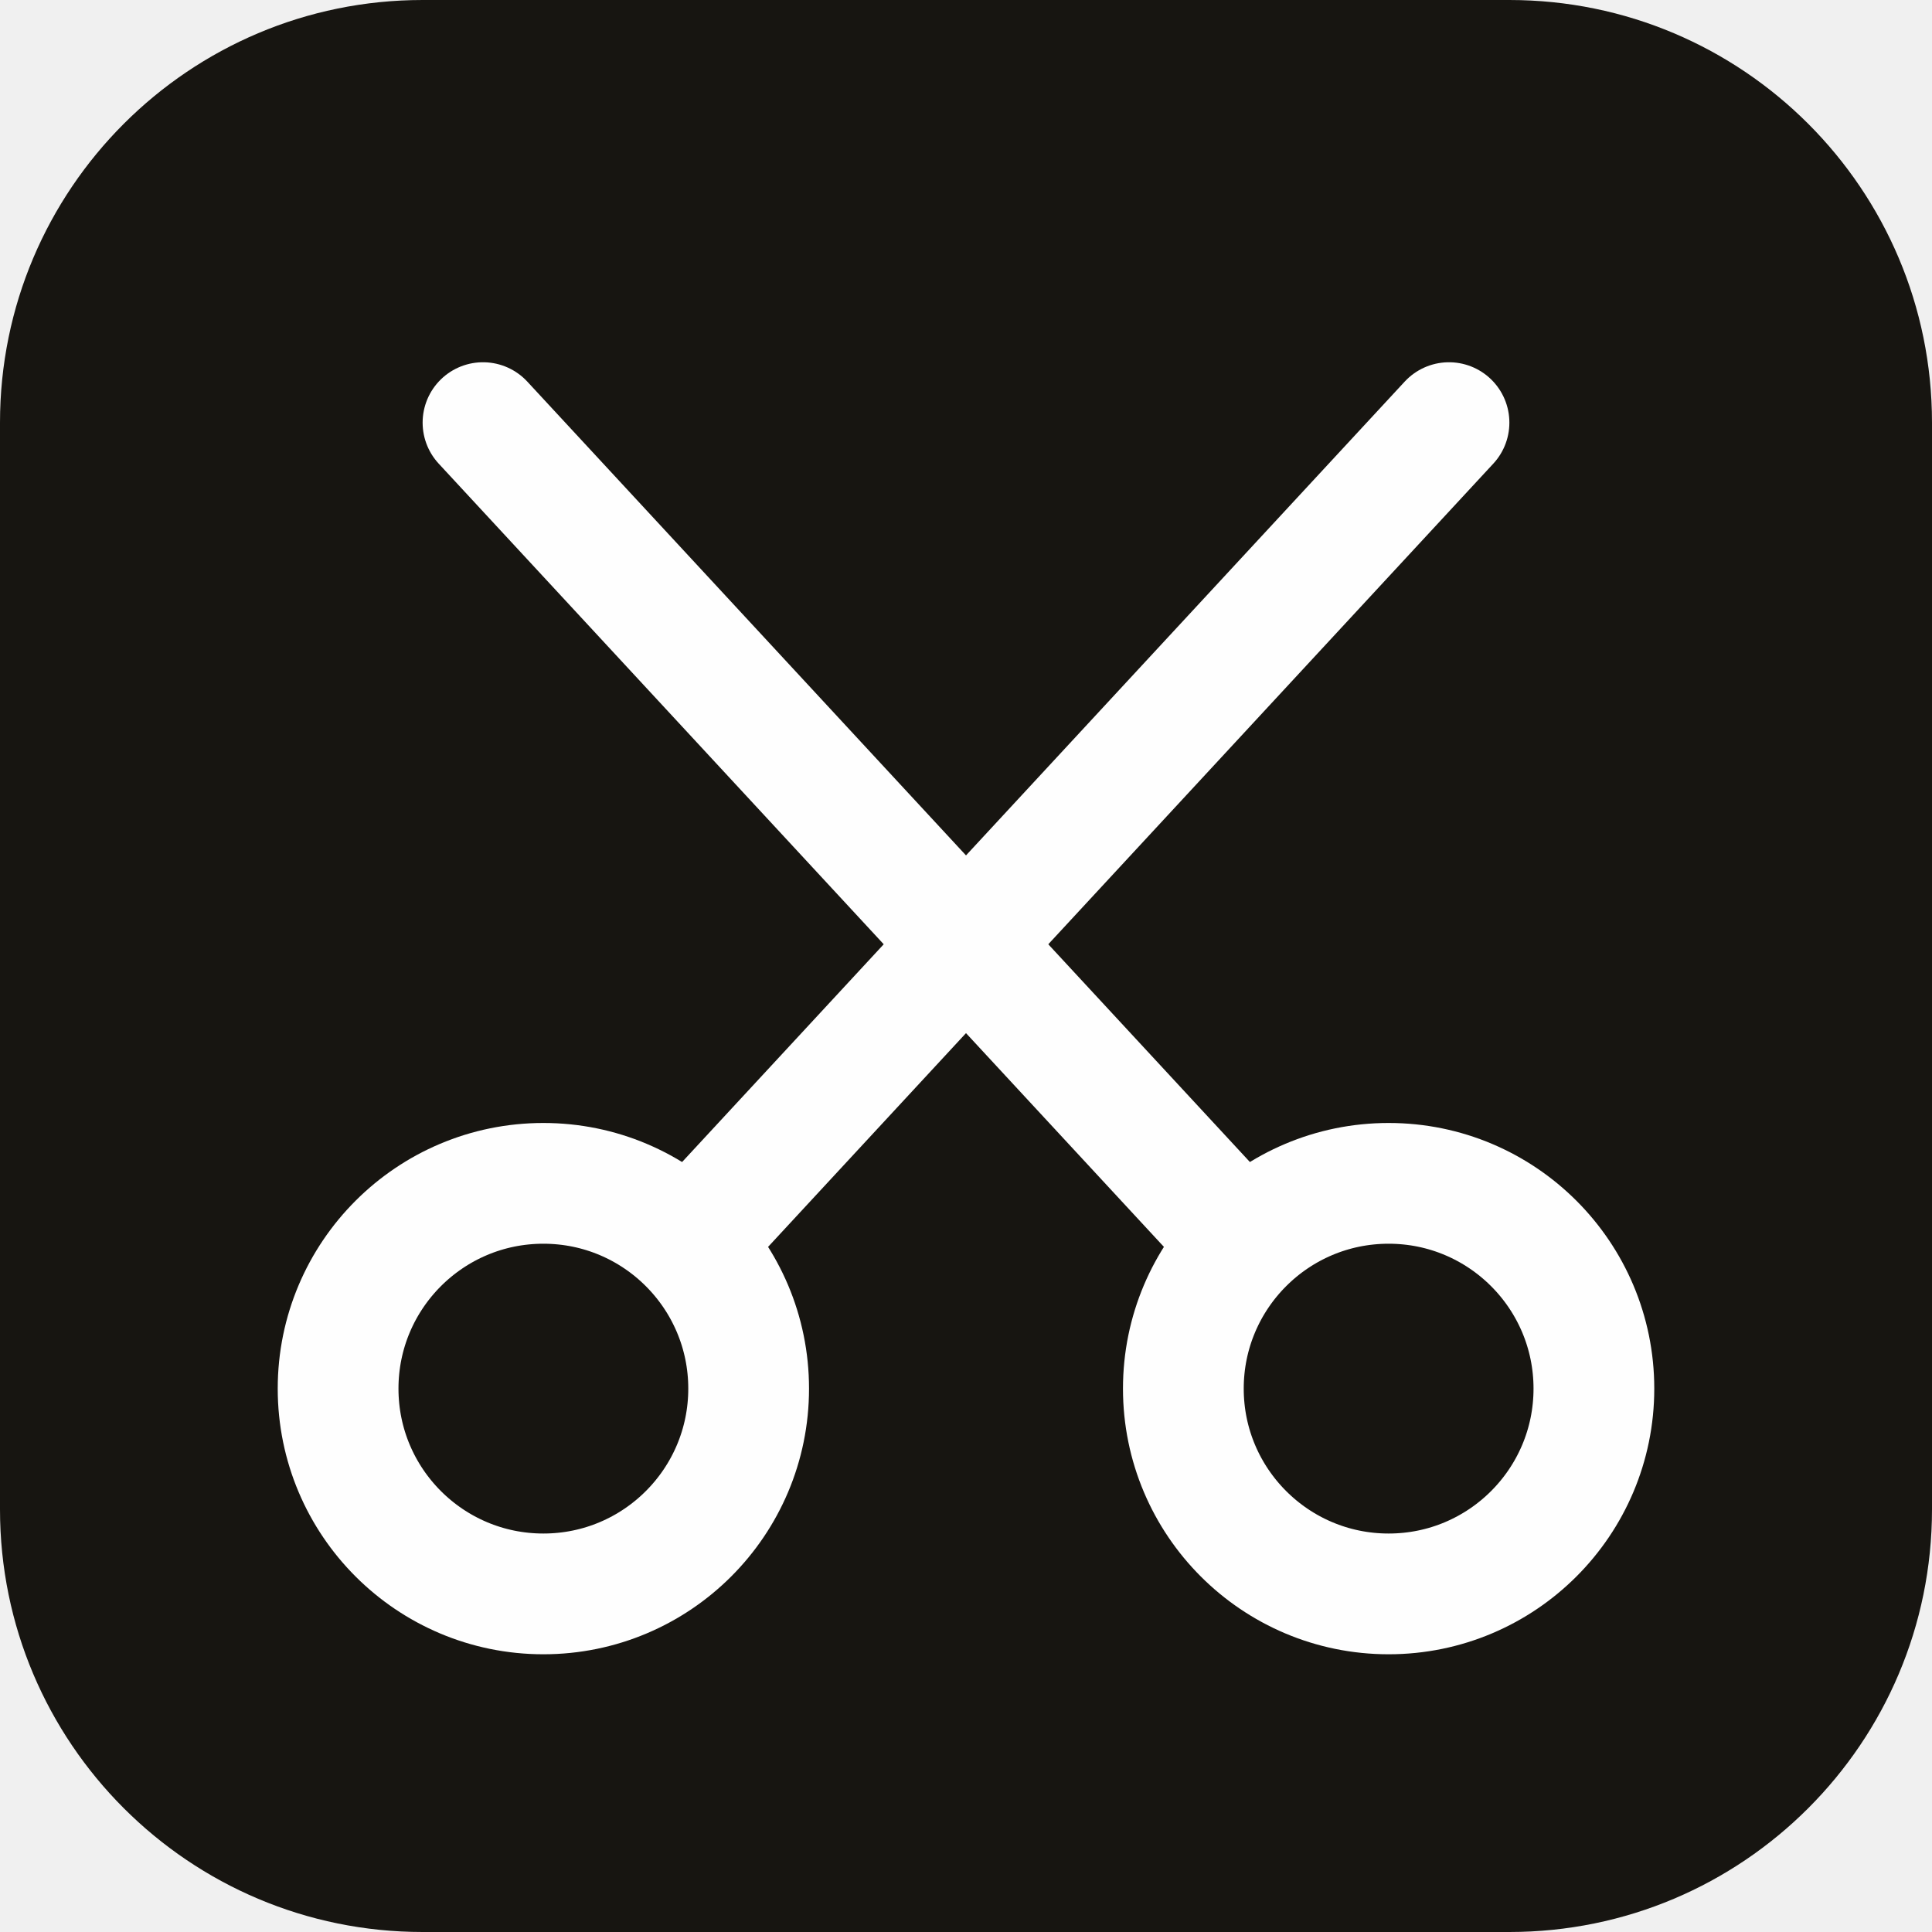
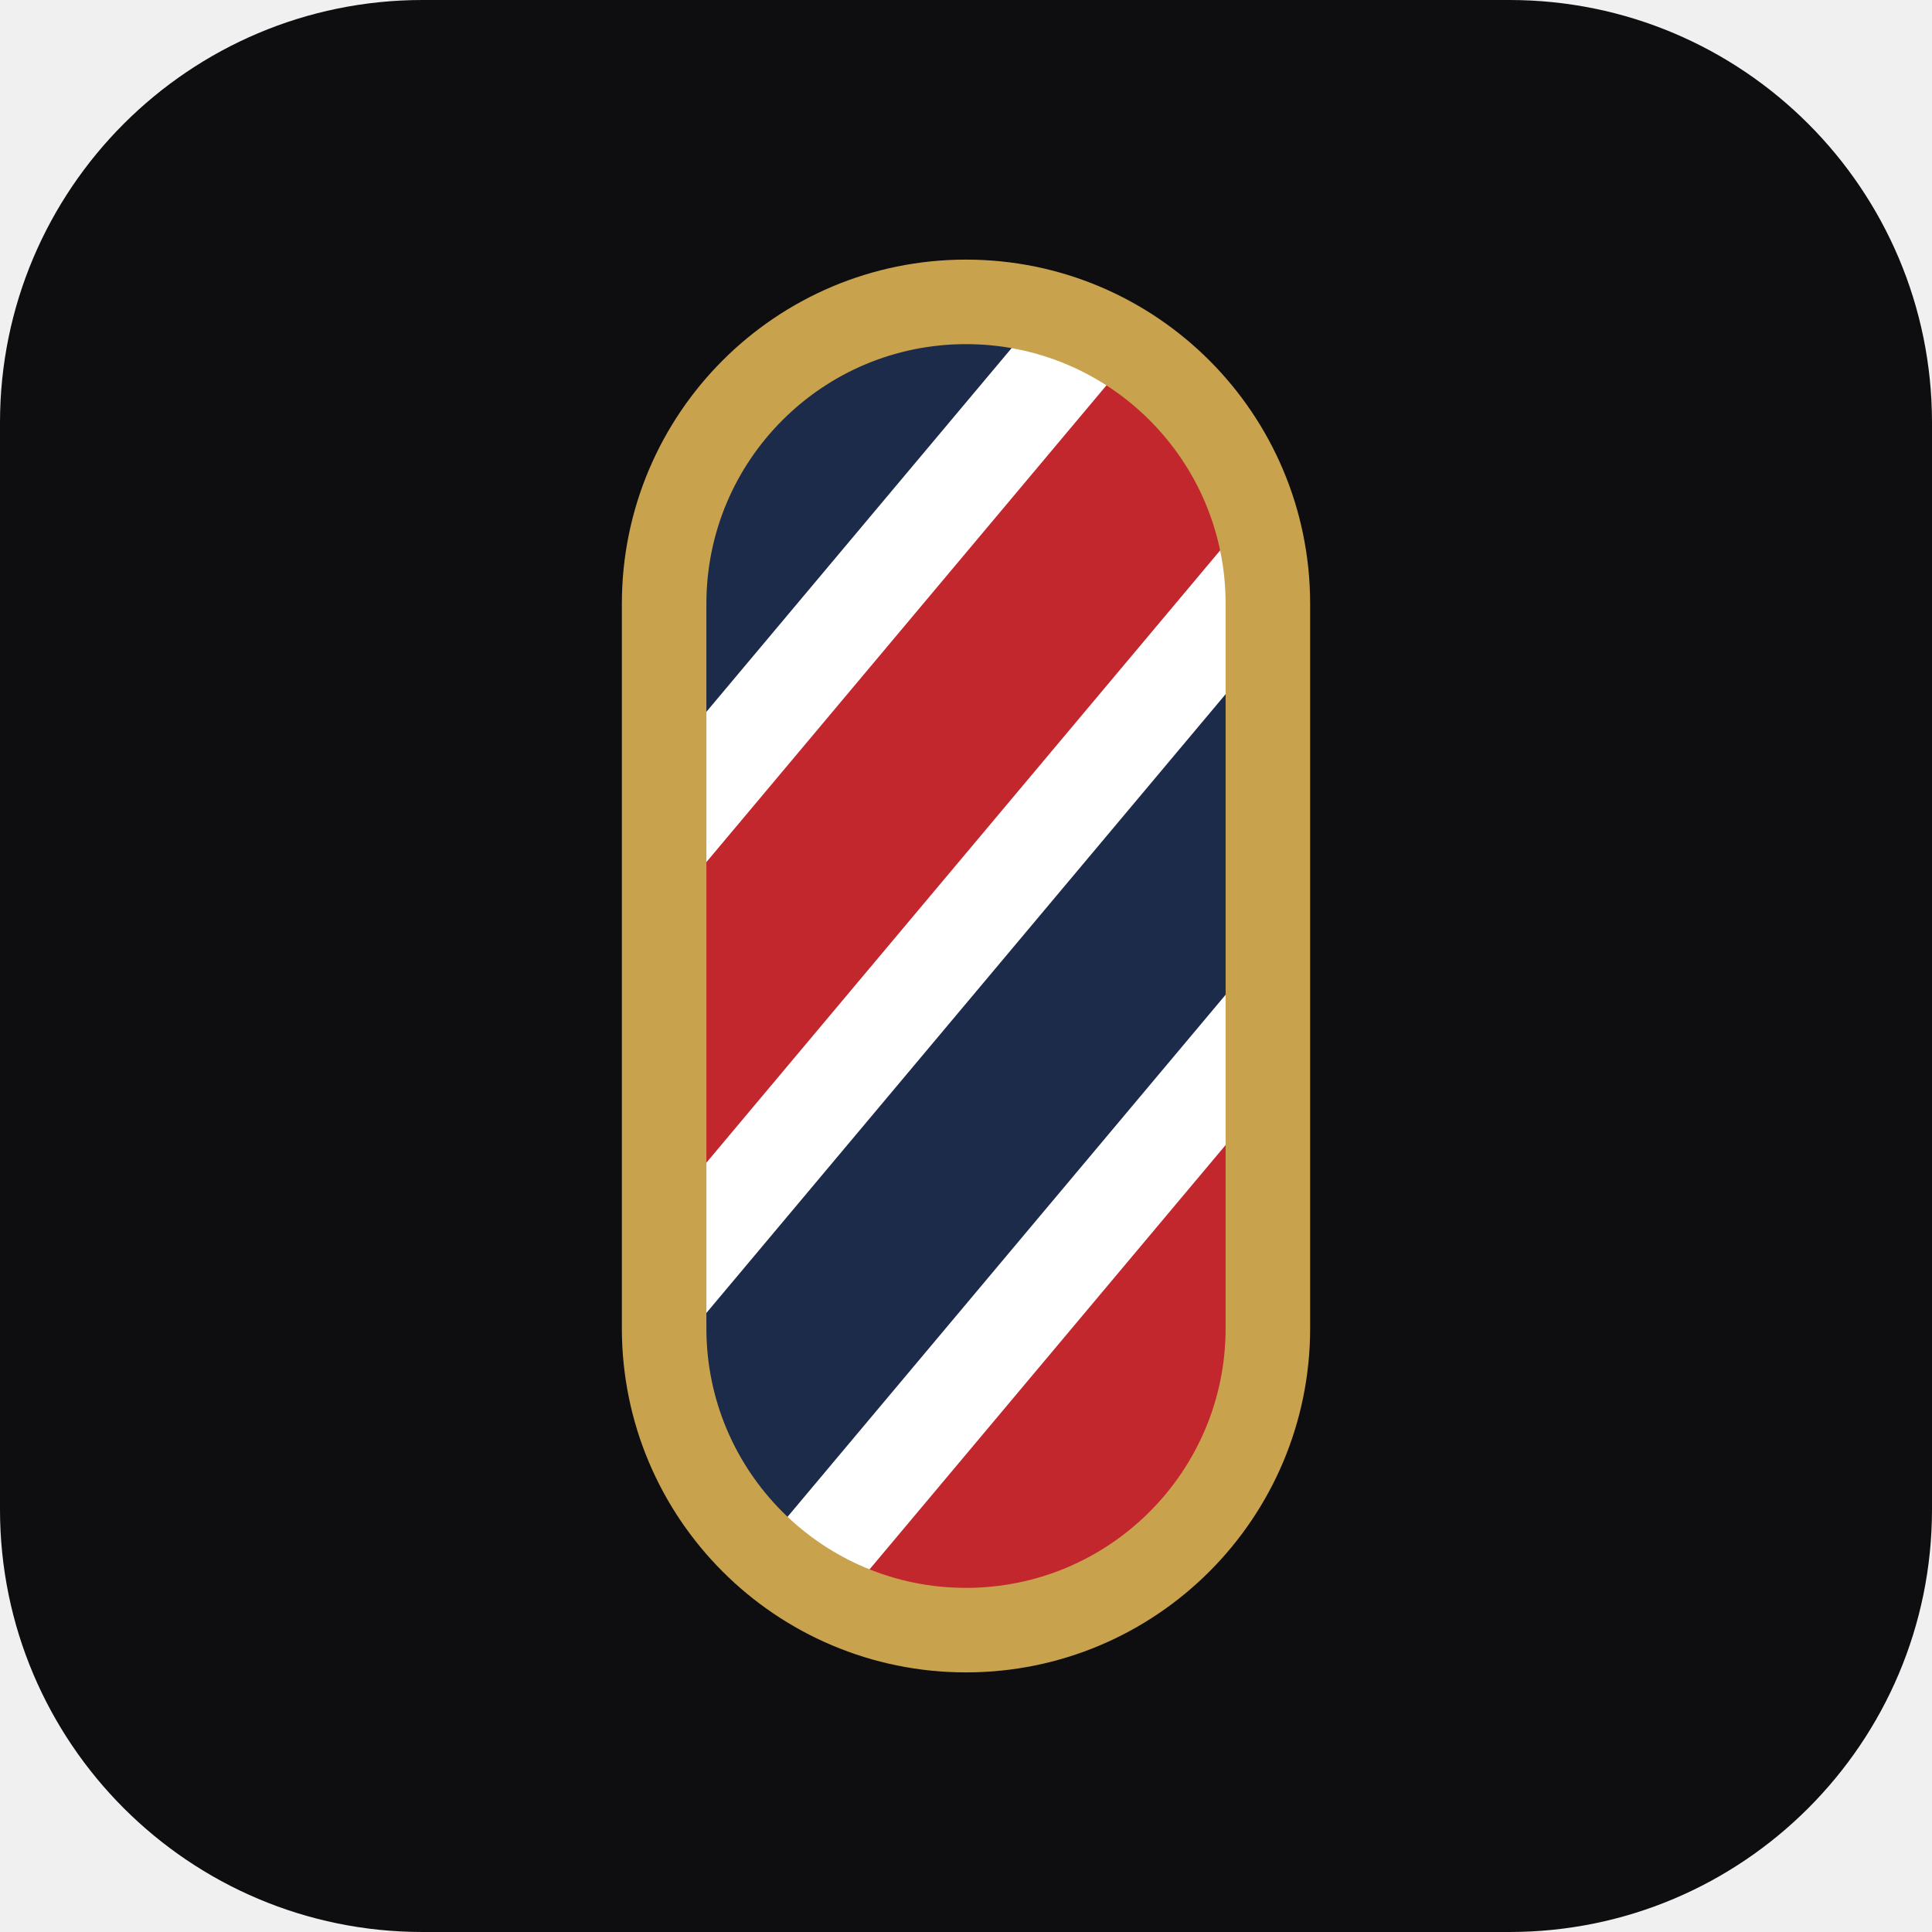
<svg xmlns="http://www.w3.org/2000/svg" viewBox="0 0 32 32">
-   <rect width="32" height="32" rx="7" fill="#171511" />
-   <g fill="none" stroke="#fefefe" stroke-width="2" stroke-linecap="round">
-     <circle cx="9" cy="23" r="3.4" />
-     <circle cx="23" cy="23" r="3.4" />
-     <line x1="11.5" y1="20.5" x2="24" y2="7" />
-     <line x1="20.5" y1="20.5" x2="8" y2="7" />
+   <rect width="32" height="32" rx="7" fill="#0e0e10" />
+   <defs>
+     <clipPath id="p">
+       <rect x="11" y="5" width="10" height="22" rx="5" />
+     </clipPath>
+   </defs>
+   <g clip-path="url(#p)">
+     <rect x="11" y="5" width="10" height="22" fill="#ffffff" />
+     <g fill="#c1272d">
+       <rect x="4" y="2" width="24" height="3.2" transform="rotate(-50 16 16)" />
+       <rect x="4" y="11.6" width="24" height="3.2" transform="rotate(-50 16 16)" />
+       <rect x="4" y="21.2" width="24" height="3.2" transform="rotate(-50 16 16)" />
+     </g>
+     <g fill="#1c2b4a">
+       <rect x="4" y="6.8" width="24" height="3.2" transform="rotate(-50 16 16)" />
+       <rect x="4" y="16.4" width="24" height="3.2" transform="rotate(-50 16 16)" />
+       <rect x="4" y="26" width="24" height="3.2" transform="rotate(-50 16 16)" />
+     </g>
  </g>
+   <rect x="11" y="5" width="10" height="22" rx="5" fill="none" stroke="#c9a24d" stroke-width="1.4" />
</svg>
